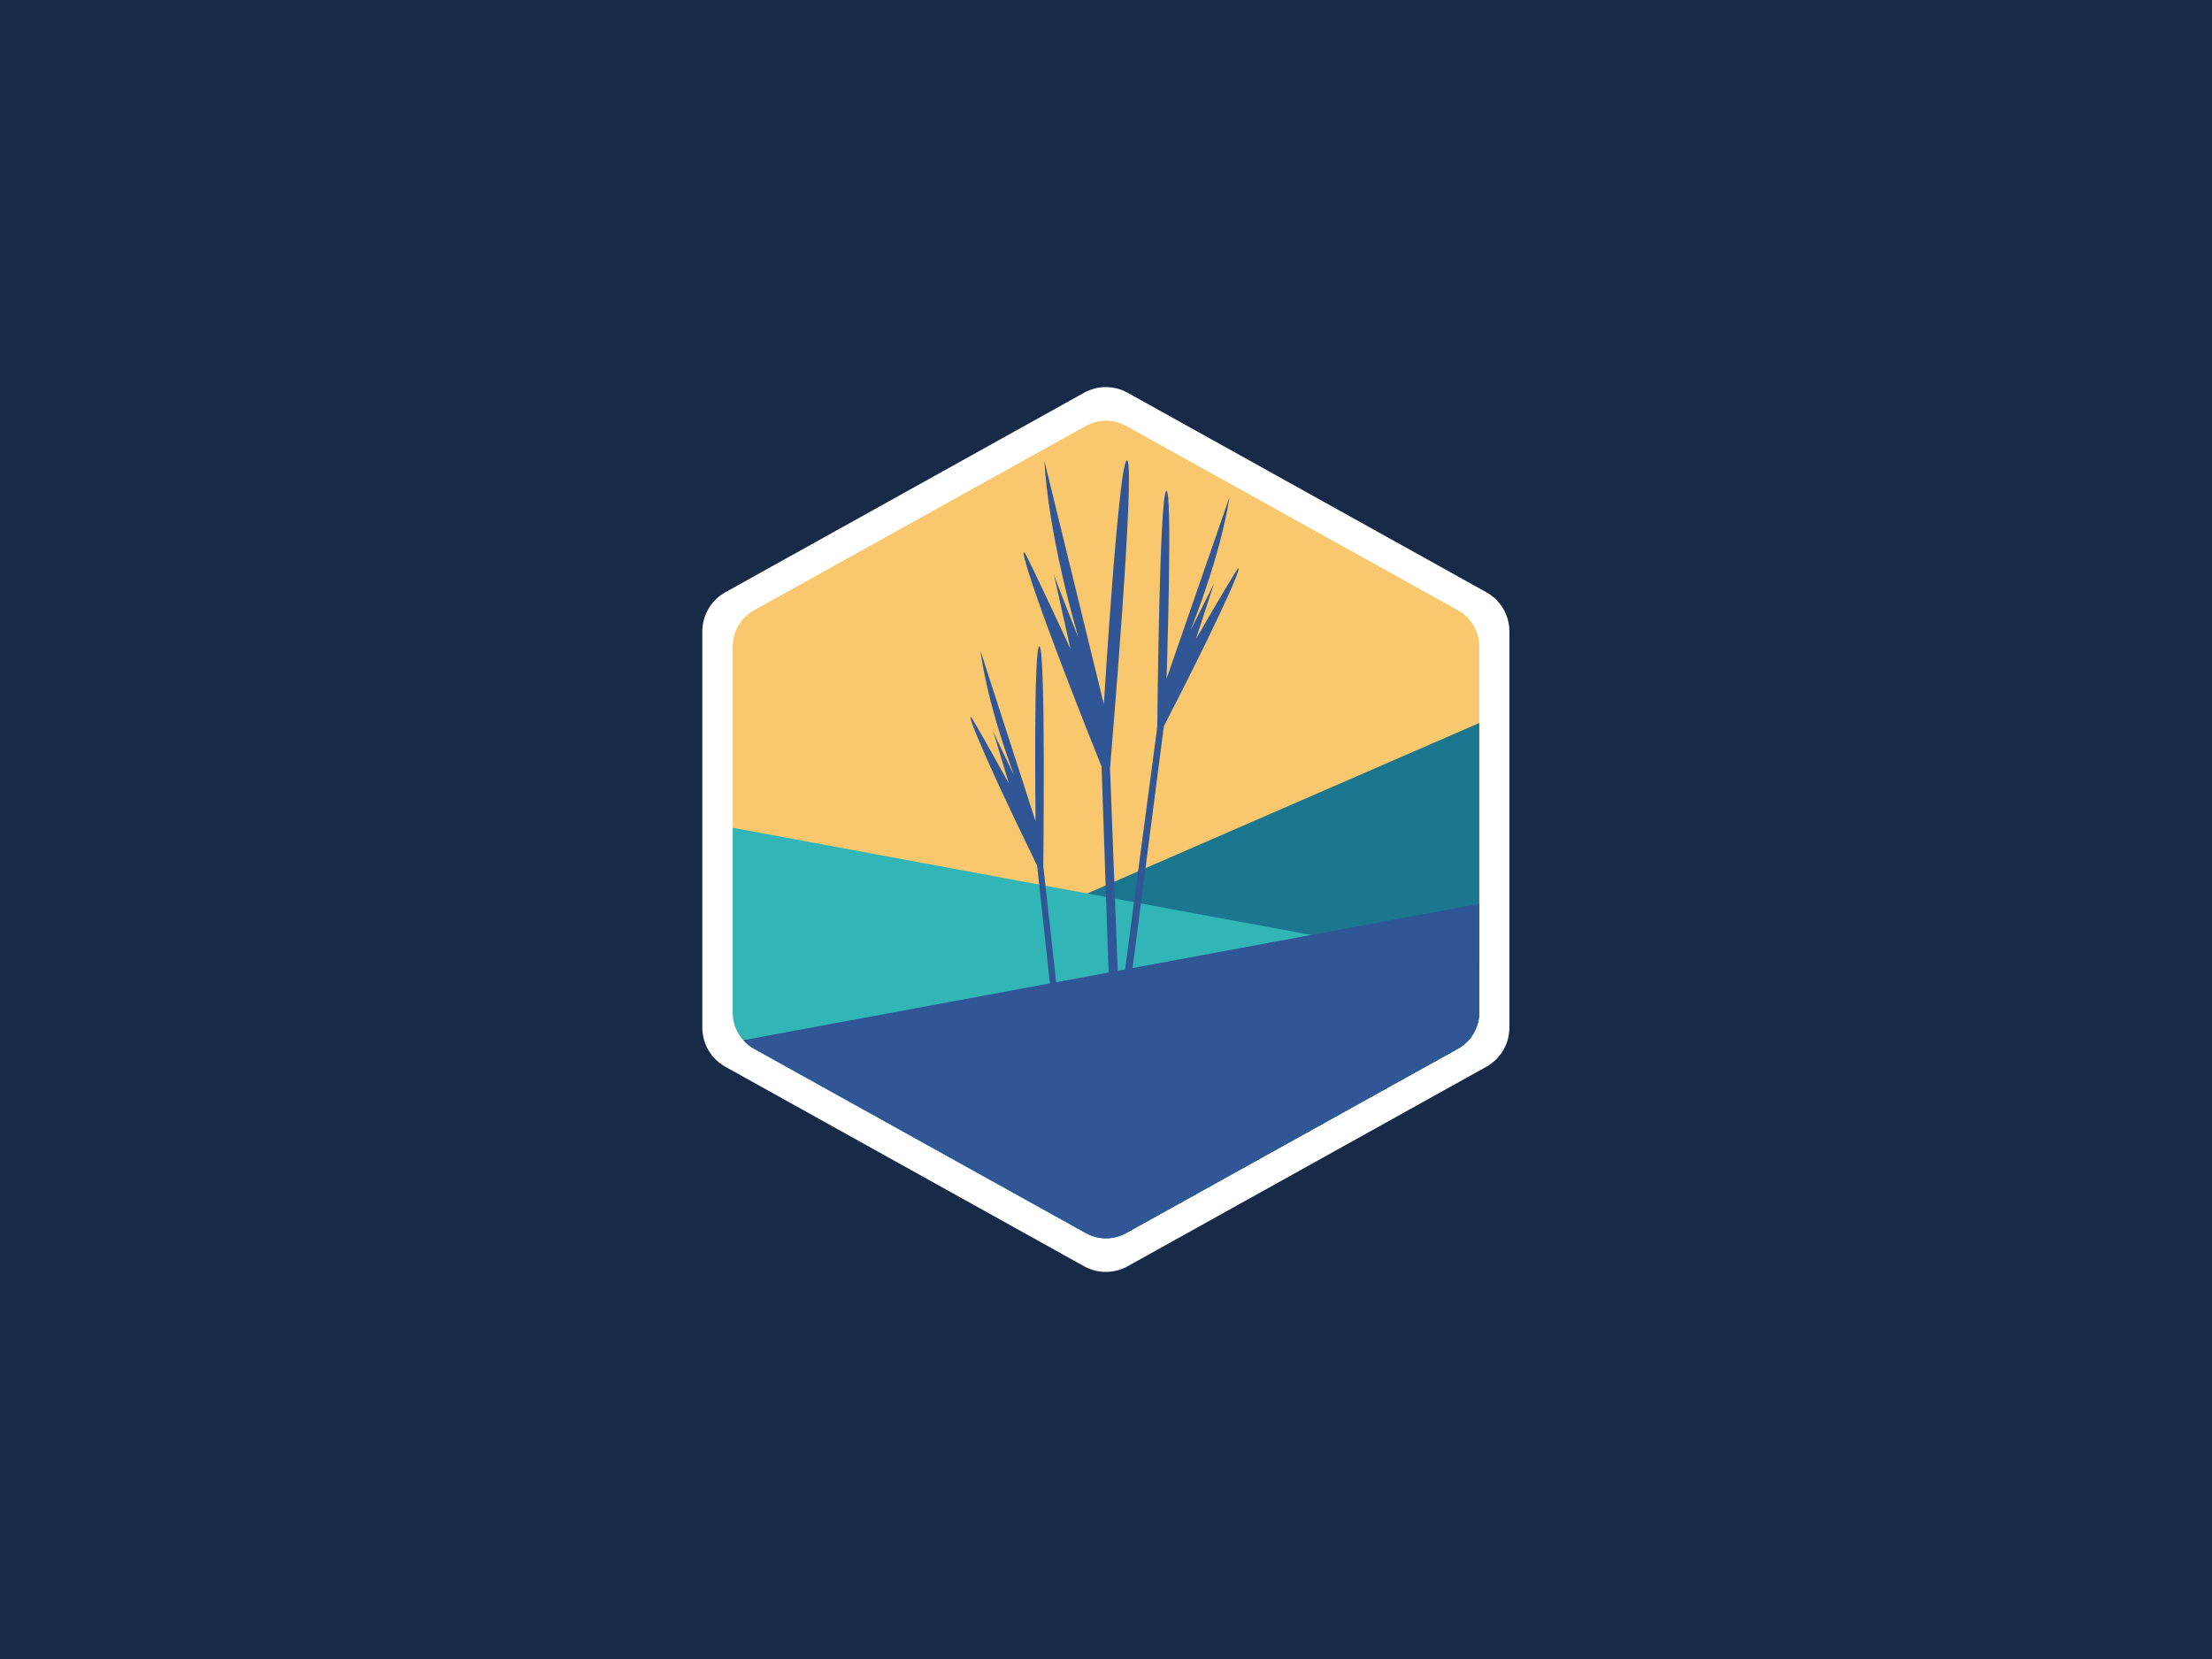
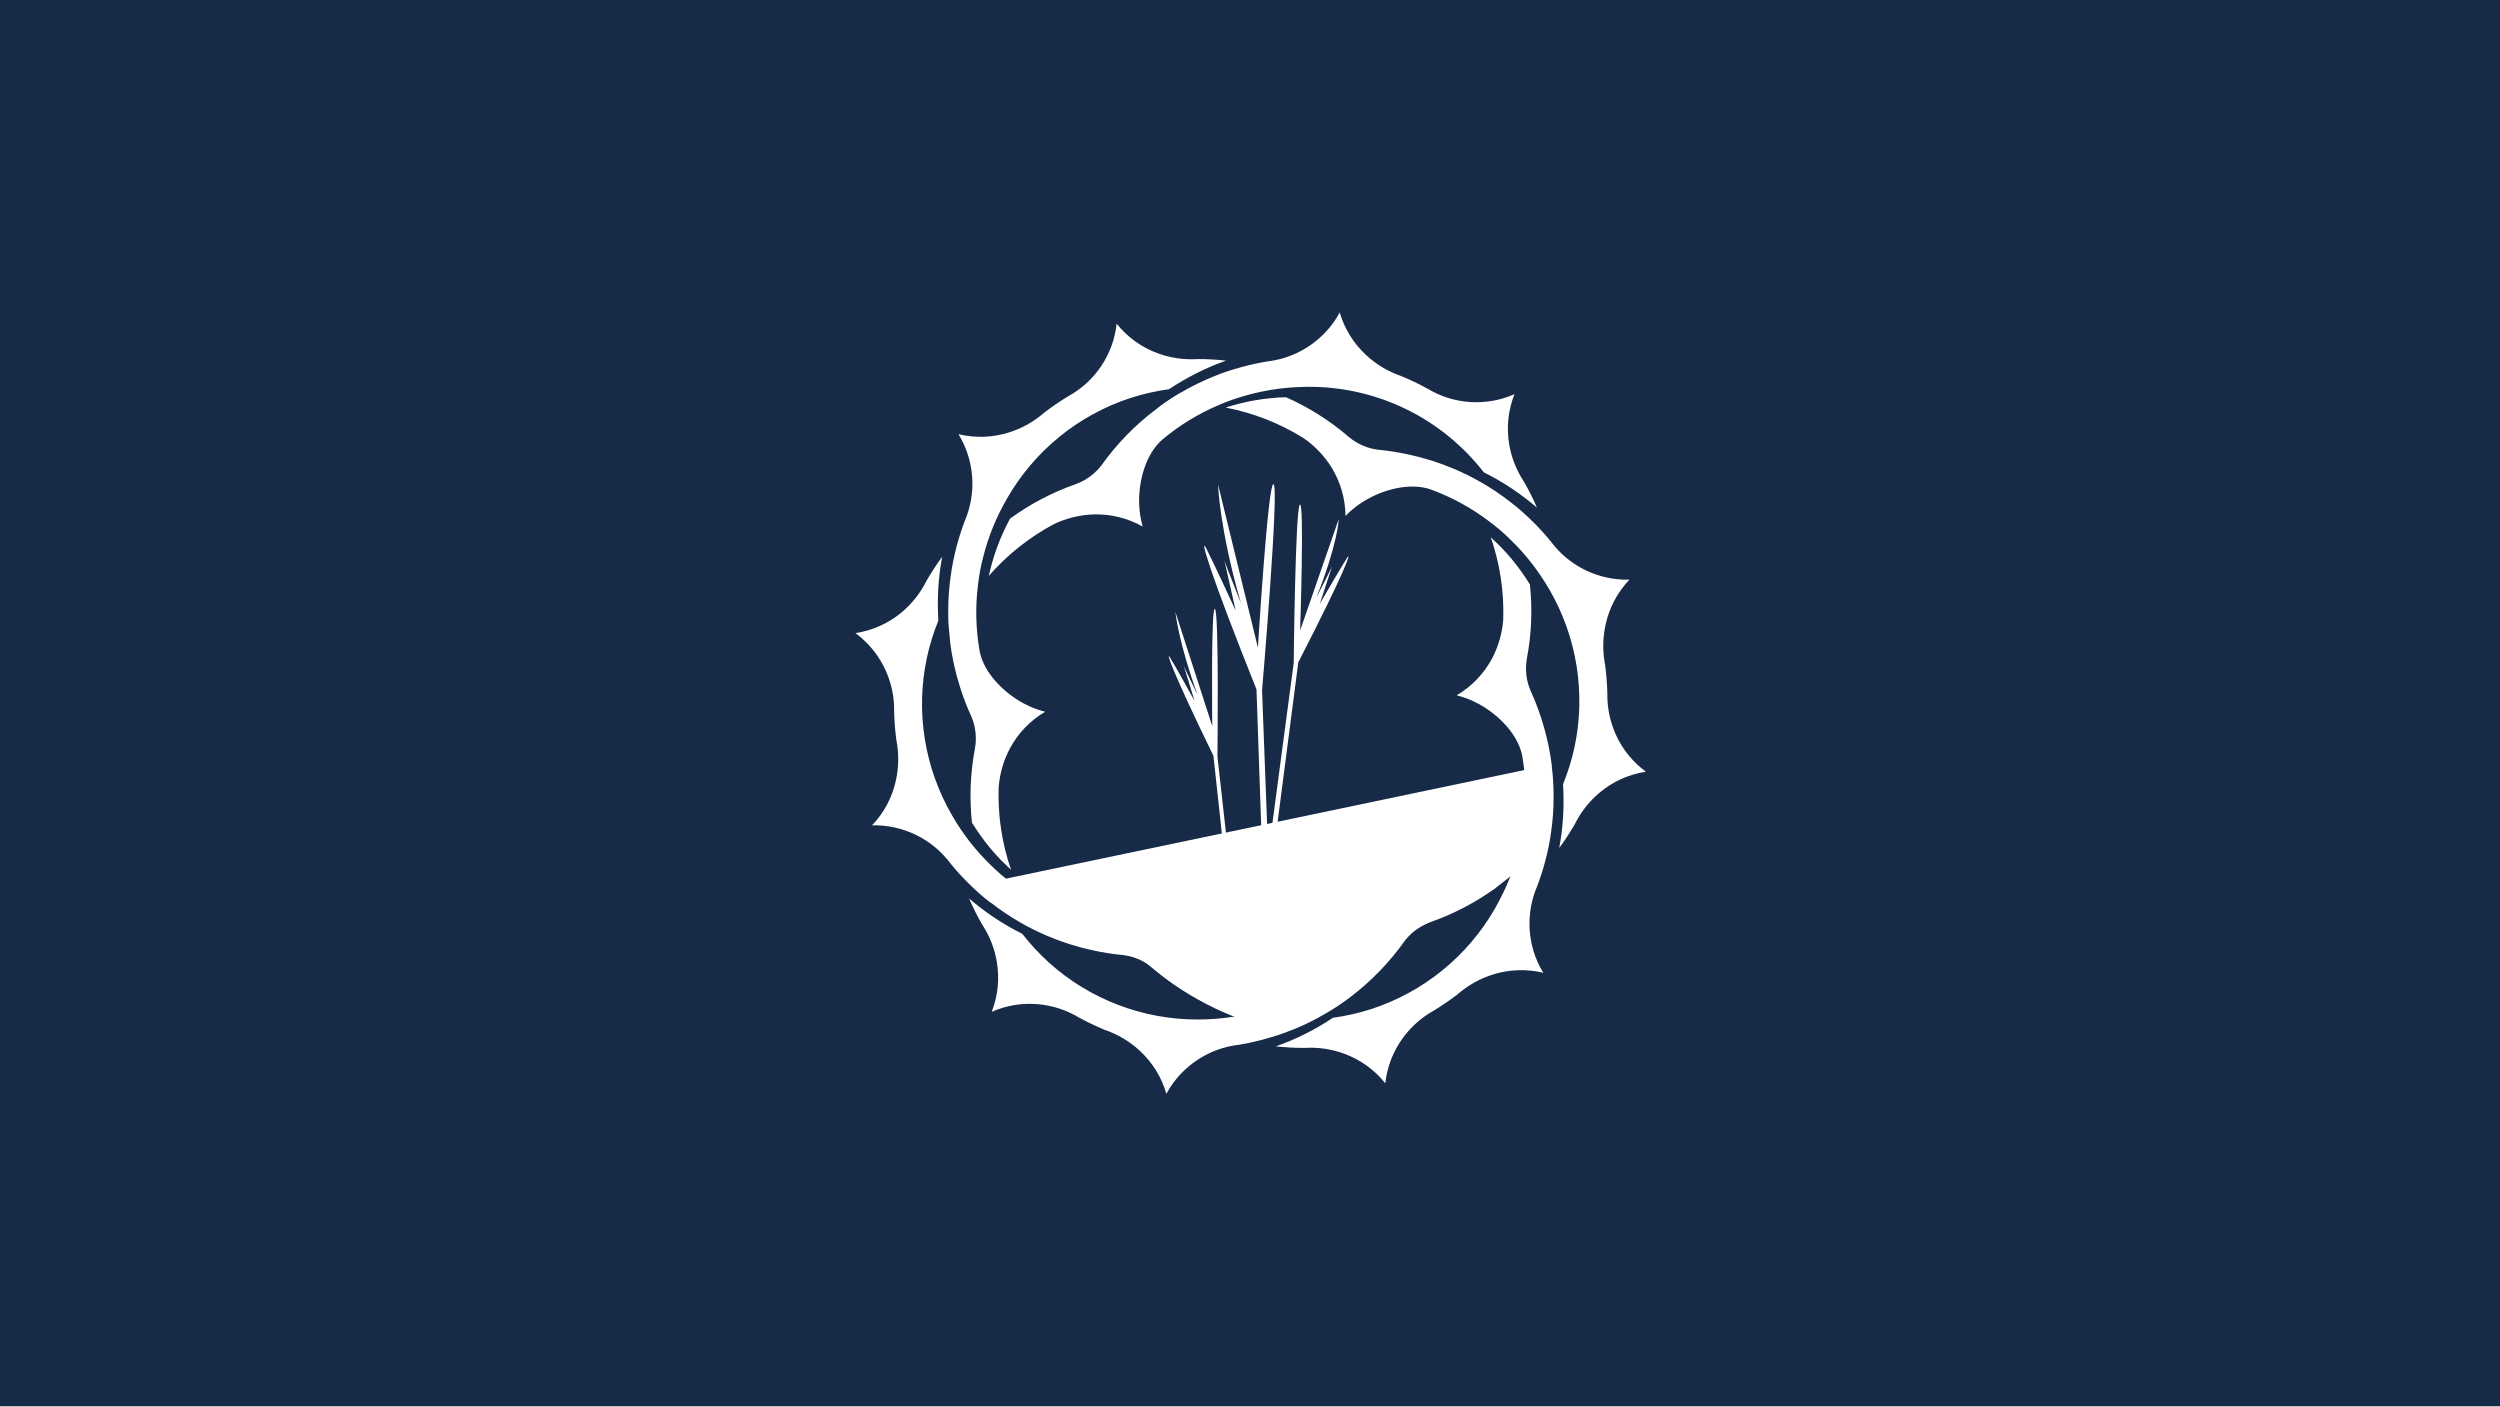
- <svg xmlns="http://www.w3.org/2000/svg" width="800px" height="600px" viewBox="0 0 800 600" version="1.1">
-   <defs />
-   <g id="teaching-series-default" stroke="none" stroke-width="1" fill="none" fill-rule="evenodd">
-     <rect id="Rectangle" fill="#172B48" fill-rule="nonzero" x="0" y="0" width="800" height="600" />
-     <path d="M407.821,142.043 L537.551,214.193 C542.699,217.056 545.892,222.488 545.892,228.383 L545.892,371.617 C545.892,377.512 542.699,382.944 537.551,385.807 L407.821,457.957 C402.924,460.681 396.968,460.681 392.071,457.957 L262.341,385.807 C257.193,382.944 254,377.512 254,371.617 L254,228.383 C254,222.488 257.193,217.056 262.341,214.193 L392.071,142.043 C396.968,139.319 402.924,139.319 407.821,142.043 Z" id="bg-border" fill="#FFFFFF" />
-     <g id="icon" transform="translate(265, 152)">
-       <path d="M142.285,2.047 L262.285,68.714 C267.047,71.359 270,76.379 270,81.826 L270,214.174 C270,219.621 267.047,224.641 262.285,227.286 L142.285,293.953 C137.754,296.47 132.246,296.47 127.715,293.953 L7.715,227.286 C2.953,224.641 6.39488462e-14,219.621 6.39488462e-14,214.174 L0,81.826 C-7.99360578e-15,76.379 2.953,71.359 7.715,68.714 L127.715,2.047 C132.246,-0.47 137.754,-0.47 142.285,2.047 Z" id="bg" fill="#F8C76E" />
-       <path d="M270,109.484 L270,214.174 C270,219.621 267.047,224.641 262.285,227.286 L142.285,293.953 C137.754,296.47 132.246,296.47 127.715,293.953 L7.715,227.286 C6.536,226.631 5.468,225.831 4.528,224.914 L270,109.484 Z" id="hill-3" fill="#1B778F" />
-       <path d="M270,197.422 L270,214.174 C270,219.621 267.047,224.641 262.285,227.286 L142.285,293.953 C137.754,296.47 132.246,296.47 127.715,293.953 L7.715,227.286 C2.953,224.641 3.22737893e-14,219.621 3.22737893e-14,214.174 L0,147.38 L270,197.422 Z" id="hill-2" fill="#31B5B7" />
-       <path d="M144.275,200.674 L155.925,110.668 C181.289,61.311 185.005,50.103 182.214,54.338 C179.422,58.589 167.536,79.067 167.536,79.067 L174.113,58.828 C174.113,58.828 173.462,60.478 165.618,75.802 C177.075,46.684 179.491,28.962 179.628,27.874 L156.901,93.455 C156.901,93.455 159.229,23.486 156.764,25.578 C154.297,27.669 153.544,110.888 153.544,110.888 L141.558,201.17 L139.325,201.577 L136.451,125.804 C136.451,125.804 145.682,17.584 142.721,14.574 C139.774,11.546 134.225,102.742 134.225,102.742 L112.731,14.71 C112.731,14.71 113.399,38.282 125.061,78.76 C117.8,60.494 116.396,56.515 116.156,55.8 L122.185,82.758 C122.185,82.758 109.237,54.711 106.137,48.861 C103.037,43.01 106.48,58.045 133.386,125.209 L136.047,202.174 L117.251,205.602 L112.32,161.333 C112.32,161.333 113.227,83.778 110.984,81.789 C108.723,79.798 109.528,145.023 109.528,145.023 L89.627,83.438 C89.627,83.438 91.322,100.191 101.752,128.423 C95.792,116.178 94.49,113.218 94.217,112.589 L99.903,131.417 C99.903,131.417 89.216,112.096 86.698,108.099 C84.181,104.085 87.434,114.613 110.093,161.078 L114.957,206.02" id="grass" fill="#305696" />
-       <path d="M270,174.874 L270,214.174 C270,219.621 267.047,224.641 262.285,227.286 L142.285,293.953 C137.754,296.47 132.246,296.47 127.715,293.953 L7.715,227.286 C6.241,226.467 4.939,225.42 3.845,224.203 L270,174.874 Z" id="hill-1" fill="#305696" />
+ <svg xmlns="http://www.w3.org/2000/svg" width="1280" height="720" viewBox="0 0 1280 720" fill="none">
+   <g id="teaching-series-default">
+     <rect width="1280" height="720" fill="#172B48" />
+     <g id="Layer 1">
+       <g id="Group">
+         <path id="Vector" fill-rule="evenodd" clip-rule="evenodd" d="M486.399 328.406C487.412 336.571 489.2 344.622 491.738 352.449C493.342 357.448 495.251 362.344 497.455 367.108C498.875 370.548 499.615 374.23 499.633 377.951C499.647 379.725 499.494 381.496 499.174 383.241C496.806 395.742 496.287 408.523 497.635 421.174C498.978 423.336 500.37 425.482 501.844 427.529C505.125 432.18 508.773 436.562 512.752 440.632C514.39 442.27 516.028 443.793 517.666 445.349C512.971 431.773 510.817 417.449 511.311 403.092C511.856 396.105 513.829 389.304 517.109 383.11C521.286 375.346 527.519 368.881 535.126 364.422C531.27 363.452 527.551 362.005 524.054 360.115C513.424 354.366 503.891 344.391 501.648 333.794C499.615 322.496 499.3 310.955 500.714 299.563C500.992 297.253 501.32 294.944 501.729 292.651C502.139 290.358 502.679 287.999 503.269 285.69C504.672 279.99 506.506 274.405 508.756 268.984C509.689 266.74 510.705 264.529 511.753 262.432C512.801 260.336 514.177 257.699 515.504 255.389C529.483 230.912 552.063 212.505 578.857 203.747C585.266 201.691 591.842 200.195 598.511 199.276C600.624 197.867 602.769 196.557 604.948 195.263C610.051 192.263 615.348 189.603 620.802 187.303C623.112 186.353 625.405 185.469 627.78 184.65C622.924 184.104 618.04 183.836 613.154 183.847C606.224 184.29 599.279 183.28 592.762 180.883C584.496 177.856 577.221 172.615 571.732 165.733C570.891 173.485 568.185 180.919 563.847 187.399C559.509 193.879 553.667 199.213 546.82 202.945C542.611 205.503 538.543 208.286 534.634 211.282C529.4 215.874 523.263 219.322 516.618 221.404C508.236 224.067 499.283 224.373 490.739 222.288C494.801 228.934 497.207 236.459 497.754 244.229C498.301 251.999 496.974 259.786 493.884 266.936C492.361 270.982 491.034 275.126 489.904 279.319C489.216 281.939 488.577 284.593 488.037 287.262C487.496 289.932 487.152 292.176 486.792 294.731C485.908 300.844 485.475 307.013 485.498 313.19C485.498 315.712 485.498 318.267 485.76 320.806C486.022 323.345 486.17 325.883 486.464 328.406H486.399ZM507.331 462.154C512.186 465.973 517.322 469.422 522.694 472.472C524.872 473.734 527.133 474.946 529.426 476.059C531.719 477.173 534.012 478.238 536.354 479.237C543.934 482.45 551.804 484.929 559.857 486.64C564.983 487.764 570.174 488.563 575.401 489.031C579.092 489.517 582.652 490.719 585.883 492.569C587.427 493.44 588.886 494.455 590.24 495.599C599.875 503.902 610.681 510.739 622.309 515.892C624.848 515.892 627.403 515.679 629.909 515.434C635.545 514.892 641.131 513.912 646.615 512.502C648.564 512.01 650.53 511.421 652.462 510.864C652.499 510.853 652.531 510.83 652.554 510.799C652.577 510.768 652.589 510.73 652.589 510.692C652.589 510.654 652.577 510.616 652.554 510.585C652.531 510.554 652.499 510.531 652.462 510.52C638.617 507.749 625.385 502.506 613.399 495.042C607.621 491.076 602.721 485.964 599.002 480.023C594.375 472.537 591.883 463.928 591.796 455.127C589.032 457.98 585.923 460.478 582.542 462.563C572.24 468.902 558.825 472.161 548.54 468.804C537.735 464.922 527.58 459.427 518.419 452.507C516.568 451.098 514.734 449.673 512.949 448.166C511.164 446.66 509.411 445.022 507.691 443.351C503.451 439.292 499.53 434.911 495.964 430.248C494.49 428.332 493.081 426.35 491.722 424.335C490.363 422.321 488.774 419.815 487.48 417.506C473.319 393.18 468.702 364.461 474.524 336.922C475.944 330.367 477.923 323.945 480.437 317.727C480.273 315.188 480.208 312.682 480.175 310.143C480.123 304.225 480.473 298.309 481.223 292.438C481.535 289.981 481.928 287.524 482.386 285.084C479.498 289.017 476.829 293.107 474.393 297.335C471.306 303.559 466.961 309.074 461.634 313.534C454.876 319.167 446.701 322.838 438 324.147C441.199 326.523 444.102 329.272 446.648 332.336C454.026 341.303 457.979 352.599 457.802 364.209C457.911 369.14 458.293 374.062 458.948 378.95C460.293 385.789 460.204 392.833 458.686 399.636C456.806 408.253 452.59 416.186 446.501 422.567C454.292 422.378 462.016 424.065 469.019 427.485C476.023 430.906 482.101 435.96 486.743 442.221C489.493 445.583 492.412 448.803 495.489 451.868C497.405 453.768 499.371 455.651 501.402 457.453C503.433 459.255 505.267 460.729 507.265 462.252L507.331 462.154ZM661.88 527.243C667.613 524.932 673.165 522.194 678.488 519.053C680.672 517.798 682.856 516.455 685.04 515.024C687.136 513.632 689.216 512.125 691.247 510.602C702.006 502.46 711.448 492.71 719.238 481.694C721.511 478.742 724.337 476.261 727.559 474.389C729.083 473.484 730.69 472.727 732.358 472.128C744.362 467.922 755.685 461.979 765.967 454.489C767.162 452.245 768.341 449.984 769.373 447.675C771.744 442.516 773.7 437.176 775.221 431.706C775.843 429.527 776.367 427.3 776.858 425.154C767.436 435.995 756.106 445.016 743.43 451.77C737.111 454.774 730.243 456.446 723.251 456.683C714.452 456.953 705.747 454.812 698.077 450.492C699.163 454.311 699.768 458.251 699.879 462.219C700.223 474.307 696.341 487.541 688.299 494.78C679.529 502.177 669.688 508.202 659.112 512.649C656.966 513.566 654.805 514.451 652.561 515.237C650.317 516.023 648.073 516.744 645.763 517.383C640.13 519.014 634.381 520.219 628.566 520.986C626.158 521.314 623.652 521.526 621.31 521.707C618.968 521.887 616.003 521.969 613.35 521.985C585.187 522.065 557.998 511.681 537.058 492.847C532.088 488.332 527.512 483.401 523.382 478.107C521.122 476.976 518.911 475.781 516.683 474.536C511.555 471.594 506.63 468.311 501.942 464.709C499.961 463.186 498.044 461.63 496.161 460.008C498.096 464.496 500.283 468.87 502.712 473.111C506.568 478.895 509.168 485.423 510.345 492.274C511.855 500.942 510.96 509.859 507.757 518.054C511.39 516.449 515.208 515.299 519.124 514.631C530.573 512.724 542.328 514.947 552.29 520.904C556.641 523.288 561.119 525.432 565.705 527.325C572.303 529.58 578.361 533.183 583.492 537.905C589.993 543.877 594.73 551.52 597.184 560C599.071 556.509 601.387 553.268 604.08 550.353C611.965 541.756 622.679 536.28 634.266 534.924C638.553 534.222 642.8 533.298 646.992 532.156C649.596 531.436 652.233 530.682 654.788 529.814C657.343 528.946 659.538 528.176 661.88 527.144V527.243ZM794.547 392.037C792.861 378.643 789.138 365.586 783.508 353.317C782.073 349.882 781.328 346.198 781.313 342.475C781.311 340.702 781.459 338.932 781.756 337.185C784.137 324.685 784.661 311.904 783.312 299.251C781.969 297.09 780.576 294.96 779.119 292.897C775.823 288.252 772.17 283.871 768.194 279.794C766.556 278.156 764.918 276.616 763.28 275.093C767.974 288.664 770.133 302.982 769.652 317.334C769.107 324.321 767.133 331.122 763.854 337.316C759.664 345.066 753.433 351.523 745.837 355.987C749.683 356.972 753.395 358.419 756.893 360.295C767.539 366.044 777.055 376.035 779.315 386.615C781.343 397.915 781.652 409.455 780.232 420.847C779.954 423.156 779.626 425.482 779.217 427.759C778.807 430.035 778.267 432.41 777.677 434.72C776.28 440.419 774.451 446.004 772.207 451.426C771.273 453.67 770.258 455.881 769.177 458.059C768.096 460.237 766.769 462.793 765.459 465.102C751.462 489.527 728.899 507.888 702.139 516.629C695.729 518.685 689.153 520.181 682.484 521.101C680.372 522.493 678.226 523.82 676.048 525.13C670.944 528.125 665.648 530.779 660.193 533.073C657.9 534.023 655.591 534.908 653.232 535.727C658.083 536.264 662.961 536.532 667.842 536.529C674.772 536.079 681.719 537.089 688.233 539.494C696.502 542.516 703.779 547.758 709.264 554.644C709.693 550.691 710.612 546.807 711.999 543.081C716.075 532.211 723.875 523.14 734.012 517.481C738.257 514.916 742.353 512.11 746.279 509.079C751.523 504.503 757.657 501.062 764.296 498.973C772.683 496.313 781.639 496.002 790.191 498.072C788.102 494.703 786.451 491.081 785.277 487.295C781.833 476.185 782.484 464.21 787.111 453.539C788.644 449.48 789.973 445.348 791.091 441.156C791.779 438.536 792.435 435.882 792.959 433.213C793.483 430.543 793.859 428.299 794.203 425.744C795.071 419.635 795.487 413.471 795.448 407.302C795.448 404.763 795.35 402.208 795.186 399.653C795.022 397.098 794.793 394.608 794.482 392.086L794.547 392.037ZM834.102 387.025C826.726 378.058 822.779 366.761 822.964 355.152C822.848 350.221 822.465 345.3 821.818 340.411C820.473 333.572 820.563 326.528 822.08 319.725C823.959 311.111 828.169 303.179 834.249 296.795C830.286 296.905 826.324 296.52 822.457 295.648C811.065 293.121 800.964 286.574 794.007 277.206C791.247 273.832 788.317 270.601 785.228 267.526C783.295 265.61 781.33 263.726 779.299 261.924C777.268 260.123 775.433 258.649 773.435 257.126C768.583 253.31 763.453 249.861 758.088 246.807C755.894 245.546 753.633 244.35 751.357 243.22C749.08 242.09 746.771 241.042 744.412 240.043C736.837 236.835 728.972 234.361 720.925 232.656C715.8 231.529 710.608 230.724 705.382 230.248C701.692 229.765 698.132 228.569 694.9 226.727C693.353 225.853 691.895 224.832 690.543 223.68C680.902 215.378 670.09 208.54 658.457 203.387C655.918 203.387 653.363 203.6 650.857 203.846C645.203 204.375 639.6 205.355 634.102 206.777C631.907 207.334 629.729 207.99 627.55 208.677C641.642 211.386 655.116 216.66 667.301 224.237C673.084 228.191 677.986 233.299 681.698 239.24C686.328 246.725 688.821 255.335 688.905 264.136C691.676 261.283 694.79 258.785 698.175 256.7C708.461 250.361 721.875 247.102 732.161 250.459C742.973 254.366 753.132 259.883 762.298 266.822C764.149 268.23 765.999 269.655 767.785 271.162C769.57 272.669 771.322 274.307 773.042 275.977C777.273 280.041 781.188 284.421 784.753 289.08C786.227 291.013 787.641 292.989 788.995 295.009C790.485 297.204 791.894 299.464 793.237 301.757C807.376 326.097 811.992 354.813 806.193 382.357C804.777 388.914 802.799 395.336 800.28 401.553C800.427 404.091 800.509 406.597 800.542 409.136C800.586 415.055 800.235 420.969 799.494 426.841C799.166 429.315 798.773 431.755 798.314 434.195C801.199 430.265 803.867 426.181 806.307 421.961C809.396 415.738 813.74 410.222 819.066 405.762C825.82 400.118 833.997 396.44 842.701 395.132C839.502 392.757 836.598 390.008 834.053 386.943L834.102 387.025ZM604.571 200.963C602.376 202.224 600.214 203.584 598.102 204.992C595.989 206.401 593.925 207.858 591.96 209.496C581.177 217.607 571.709 227.33 563.886 238.323C561.615 241.27 558.796 243.751 555.583 245.628C554.051 246.529 552.439 247.286 550.767 247.888C538.763 252.095 527.439 258.038 517.158 265.528C515.946 267.772 514.783 270.032 513.751 272.341C511.387 277.503 509.432 282.843 507.904 288.311C507.282 290.489 506.774 292.7 506.266 294.862C515.697 284.044 527.026 275.04 539.695 268.296C546.019 265.307 552.884 263.635 559.874 263.382C568.674 263.118 577.379 265.265 585.048 269.59C583.97 265.769 583.365 261.831 583.246 257.863C582.902 245.775 586.784 232.541 594.842 225.302C603.608 217.894 613.442 211.853 624.013 207.384C626.158 206.466 628.32 205.582 630.564 204.796C632.808 204.009 635.052 203.289 637.361 202.634C642.995 201.007 648.744 199.808 654.559 199.047C656.967 198.719 659.391 198.506 661.815 198.342C664.239 198.179 667.105 198.064 669.791 198.048C687.135 197.958 704.266 201.862 719.859 209.457C735.452 217.052 749.088 228.134 759.71 241.844C762.003 242.974 764.198 244.17 766.425 245.398C771.549 248.347 776.474 251.63 781.166 255.226C783.115 256.732 785.048 258.305 786.931 259.926C784.999 255.437 782.812 251.063 780.38 246.823C776.529 241.047 773.924 234.532 772.731 227.693C771.225 218.991 772.149 210.042 775.401 201.831C768.291 204.964 760.532 206.341 752.778 205.845C745.024 205.349 737.503 202.995 730.851 198.981C726.499 196.595 722.021 194.447 717.437 192.544C710.836 190.301 704.777 186.703 699.649 181.98C693.151 176.049 688.408 168.445 685.94 160C684.054 163.487 681.743 166.727 679.061 169.647C671.166 178.238 660.448 183.708 648.859 185.059C644.578 185.756 640.335 186.675 636.149 187.811C633.529 188.515 630.908 189.285 628.337 190.153C625.765 191.021 623.587 191.791 621.245 192.806C615.516 195.128 609.966 197.865 604.637 200.996" fill="white" />
+       </g>
+       <path id="Vector_2" fill-rule="evenodd" clip-rule="evenodd" d="M653.658 424.565L664.714 339.15C688.79 292.307 692.312 281.661 689.658 285.69C687.005 289.719 675.736 309.144 675.736 309.144L682.042 289.948C682.042 289.948 681.42 291.504 673.984 306.049C684.859 278.418 685.351 266.74 685.449 265.741L665.664 322.804C665.664 322.804 667.875 256.405 665.533 258.387C663.19 260.369 662.388 339.347 662.388 339.347L651.005 425.04L648.892 425.416L646.173 353.514C646.173 353.514 654.936 250.803 652.118 247.954C649.301 245.104 644.06 331.616 644.06 331.616L623.652 248.085C623.652 248.085 624.291 270.458 635.363 308.882C628.468 291.537 627.174 287.77 626.912 287.082L632.693 312.682C632.693 312.682 620.409 286.067 617.461 280.514C614.513 274.962 617.789 289.228 643.323 352.974L645.845 426.022L628.009 429.298L623.325 387.287C623.325 387.287 624.193 313.698 622.064 311.798C619.934 309.898 620.688 371.809 620.688 371.809L601.787 313.304C601.787 313.304 603.425 329.208 613.252 355.987C607.601 344.375 606.356 341.558 606.111 340.968L611.614 358.837C611.614 358.837 601.476 340.493 599.084 336.71C596.693 332.926 599.789 342.884 621.277 386.976L625.896 429.56" fill="white" />
+       <path id="Vector_3" fill-rule="evenodd" clip-rule="evenodd" d="M783.836 393.625V435.817C783.836 441.664 770.078 451.131 765.148 455.062L727.477 474.258L647.893 523.492C642.979 526.194 614.628 515.909 591.239 496.647L585.212 491.635L530.441 467.067C528.803 466.199 506.381 453.227 505.202 451.934L783.836 393.56V393.625Z" fill="white" />
    </g>
  </g>
</svg>
